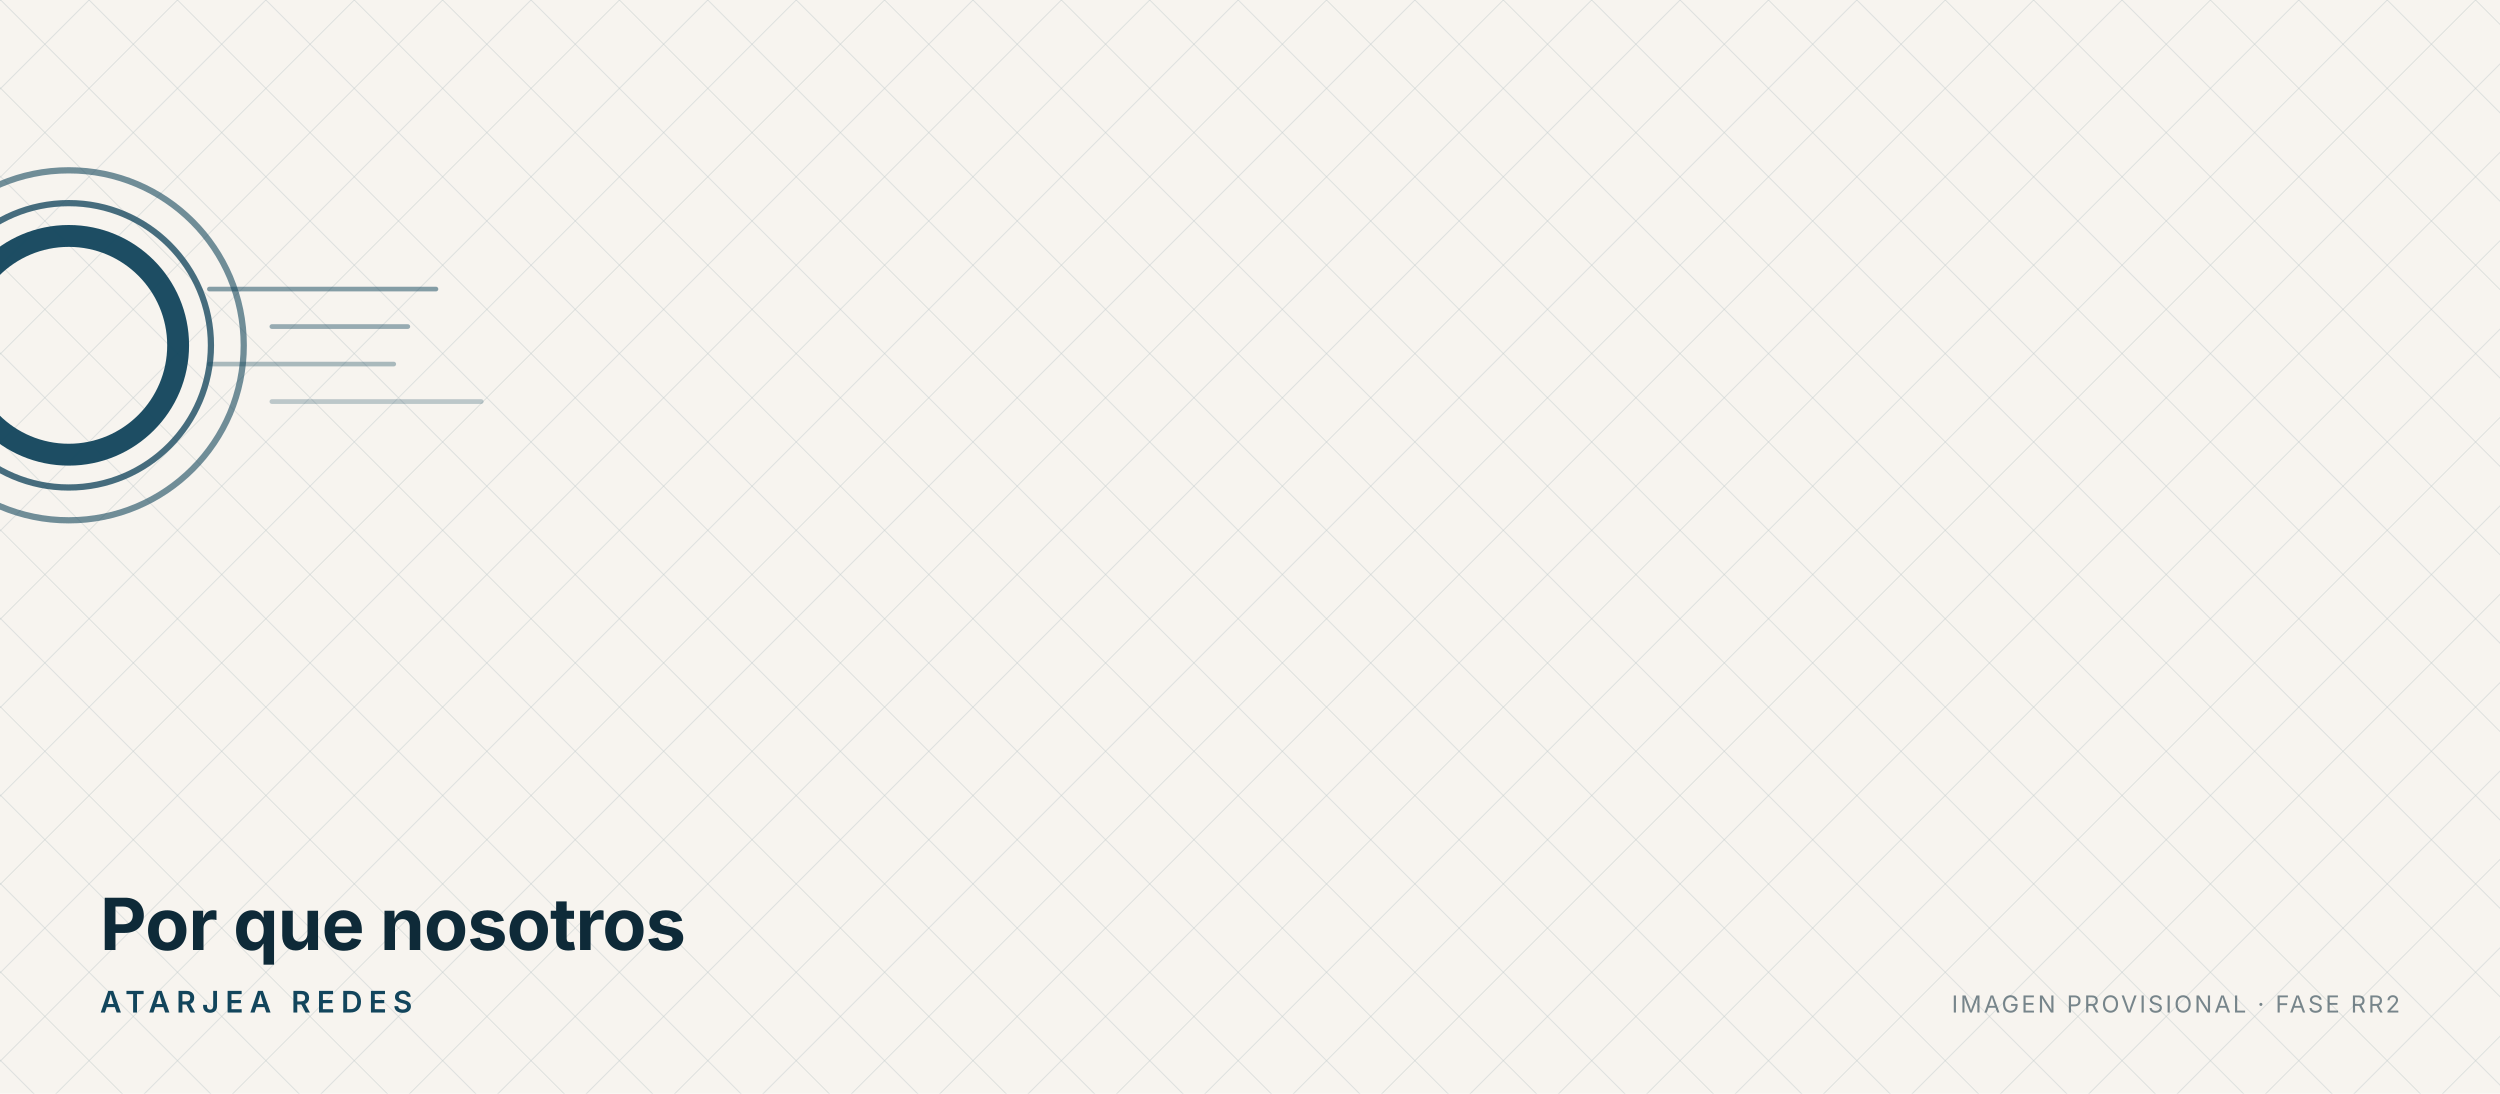
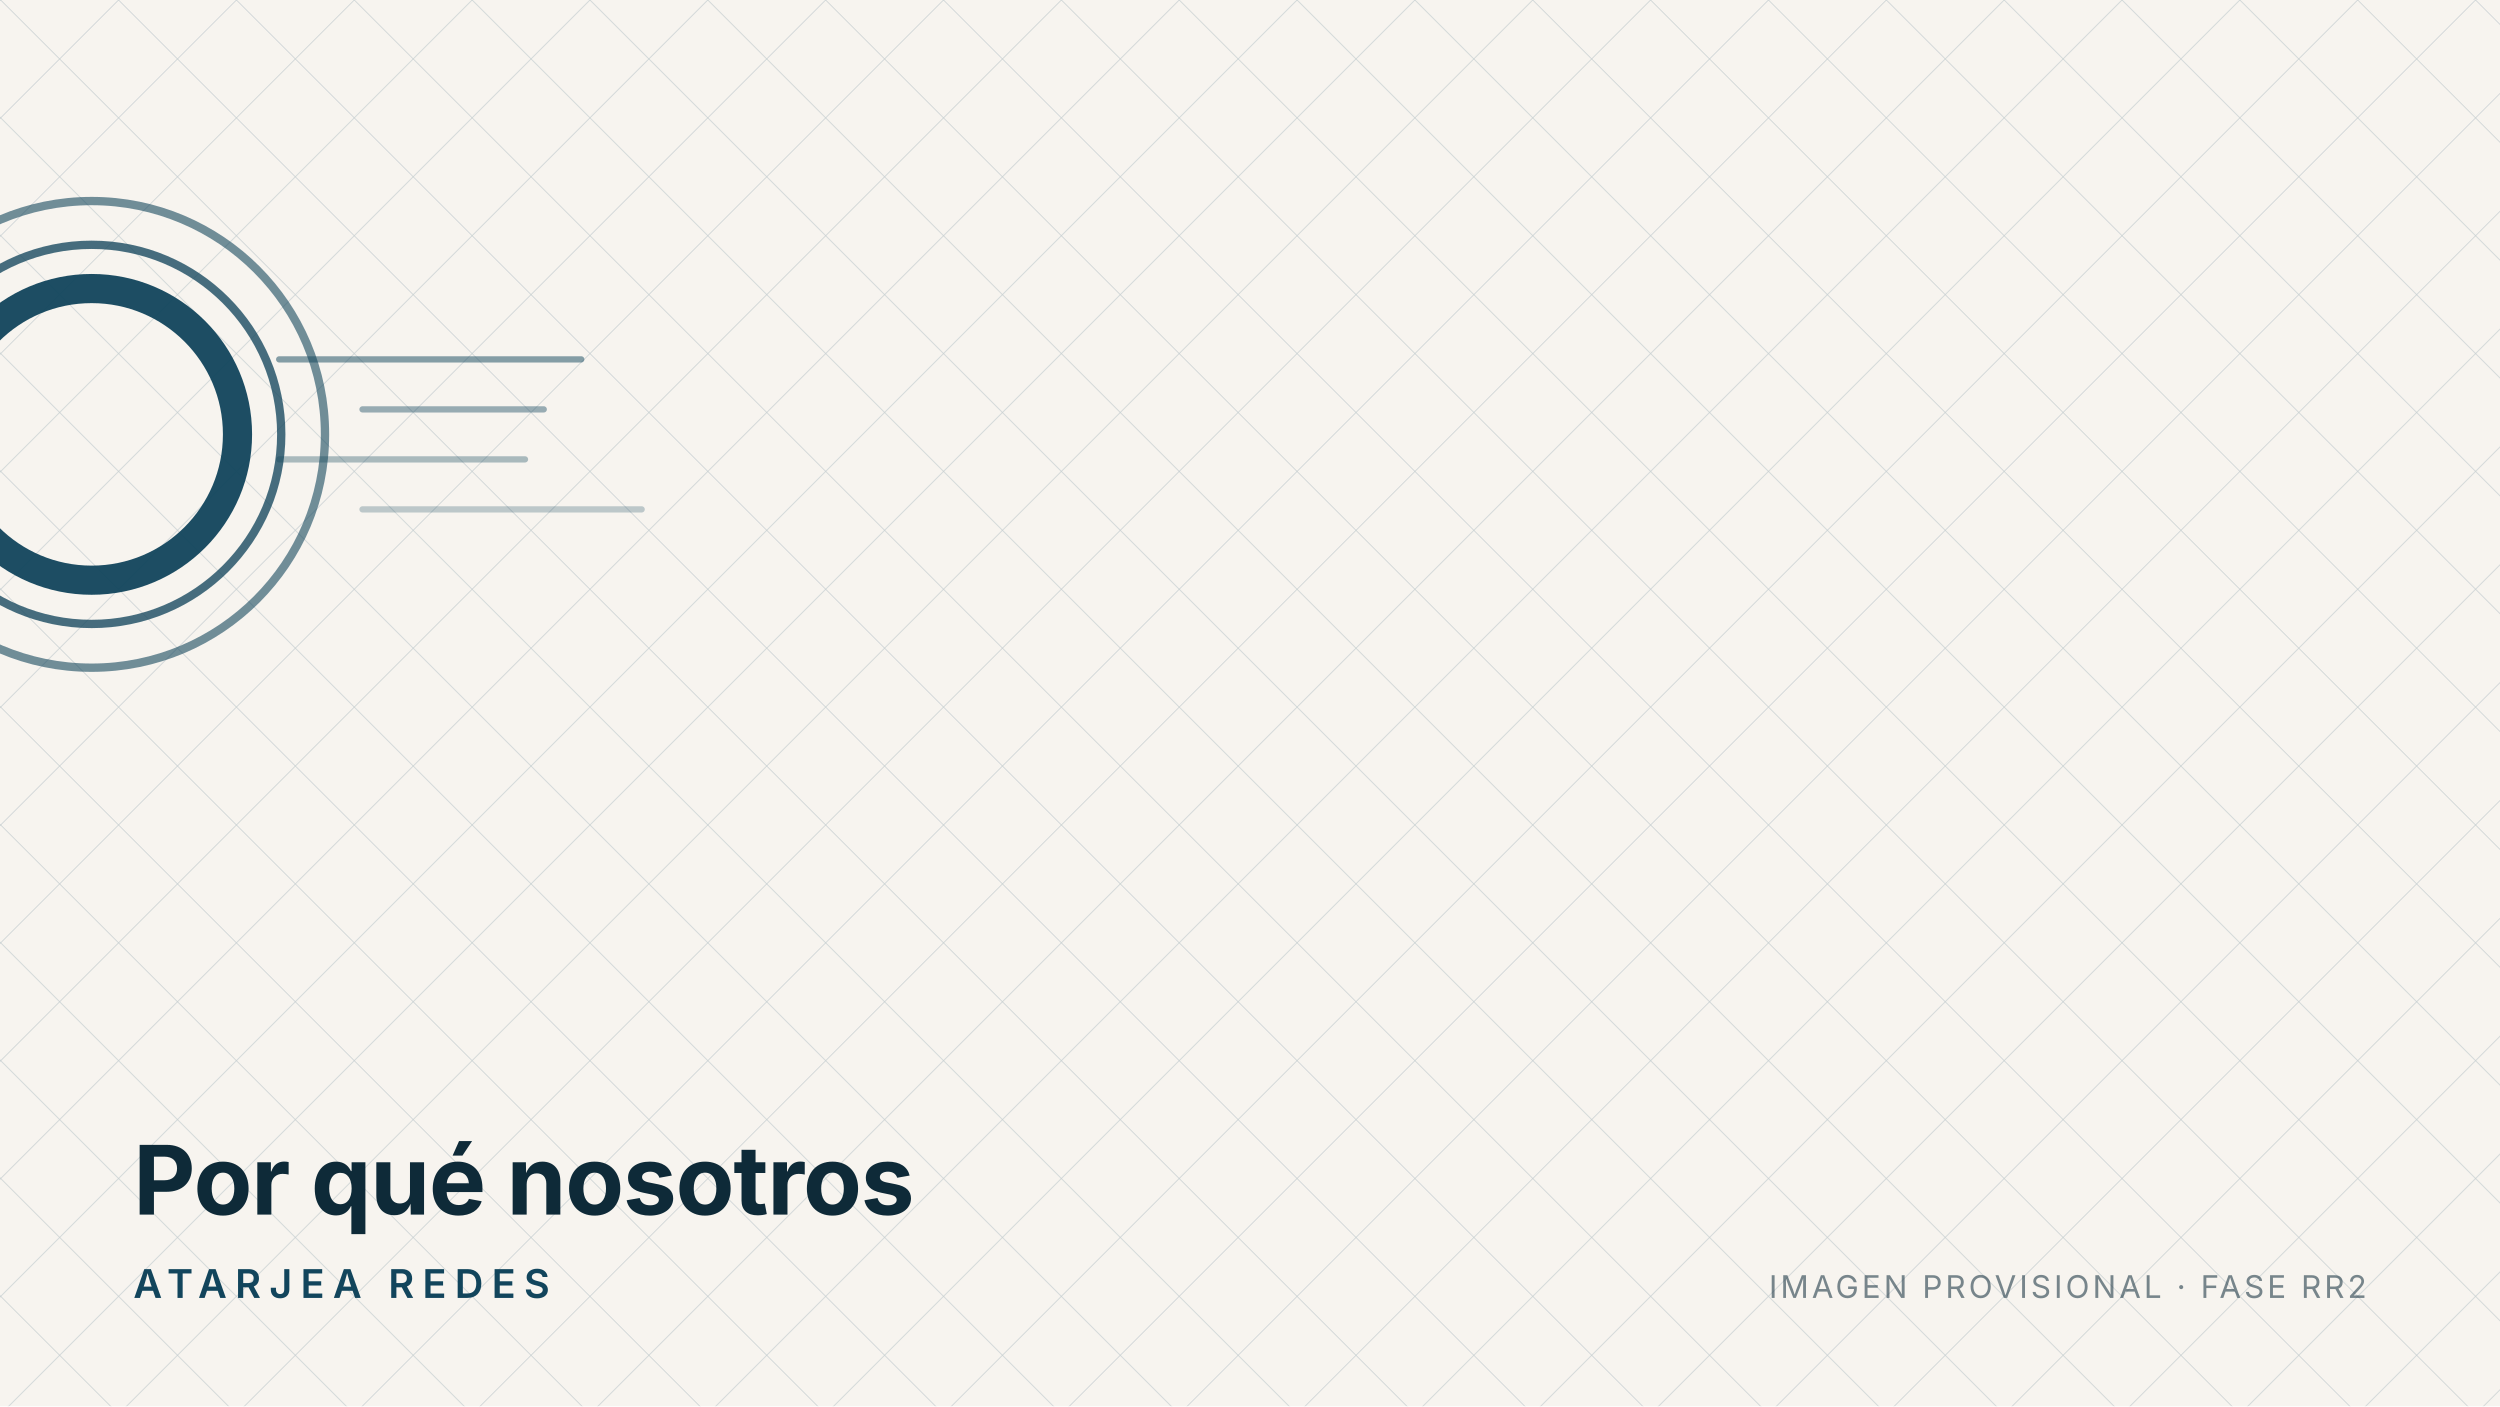
- <svg xmlns="http://www.w3.org/2000/svg" viewBox="0 0 1600 700" width="1600" height="700" role="img" aria-label="Por que nosotros">
+ <svg xmlns="http://www.w3.org/2000/svg" viewBox="0 0 1200 675" width="1200" height="675" role="img" aria-label="Por qué nosotros">
  <defs>
    <pattern id="g" width="40" height="40" patternUnits="userSpaceOnUse" patternTransform="rotate(-45)">
      <path d="M40 0 L0 0 0 40" fill="none" stroke="#12455C" stroke-width="0.6" opacity="0.22" />
    </pattern>
  </defs>
-   <rect width="1600" height="700" fill="#F7F4EF" />
-   <rect width="1600" height="700" fill="url(#g)" />
-   <circle cx="44" cy="221" r="70" fill="none" stroke="#12455C" stroke-width="14" opacity="0.95" />
-   <circle cx="44" cy="221" r="91" fill="none" stroke="#12455C" stroke-width="4" opacity="0.77" />
-   <circle cx="44" cy="221" r="112" fill="none" stroke="#12455C" stroke-width="4" opacity="0.59" />
-   <line x1="134" y1="185" x2="279" y2="185" stroke="#12455C" stroke-width="3" opacity="0.50" stroke-linecap="round" />
-   <line x1="174" y1="209" x2="261" y2="209" stroke="#12455C" stroke-width="3" opacity="0.42" stroke-linecap="round" />
-   <line x1="134" y1="233" x2="252" y2="233" stroke="#12455C" stroke-width="3" opacity="0.34" stroke-linecap="round" />
-   <line x1="174" y1="257" x2="308" y2="257" stroke="#12455C" stroke-width="3" opacity="0.26" stroke-linecap="round" />
-   <text x="64" y="608" fill="#0E2A38" font-family="Inter, 'IBM Plex Sans', system-ui, sans-serif" font-size="46" font-weight="700" letter-spacing="-0.5">Por que nosotros</text>
-   <text x="64" y="648" fill="#12455C" font-family="Inter, 'IBM Plex Sans', system-ui, sans-serif" font-size="19" font-weight="600" letter-spacing="4">ATARJEA REDES</text>
-   <text x="1536" y="648" text-anchor="end" fill="#0E2A38" opacity="0.55" font-family="Inter, system-ui, sans-serif" font-size="15" letter-spacing="1.5">IMAGEN PROVISIONAL · FASE RR2</text>
+   <rect width="1200" height="675" fill="#F7F4EF" />
+   <rect width="1200" height="675" fill="url(#g)" />
+   <circle cx="44" cy="208.5" r="70" fill="none" stroke="#12455C" stroke-width="14" opacity="0.95" />
+   <circle cx="44" cy="208.5" r="91" fill="none" stroke="#12455C" stroke-width="4" opacity="0.77" />
+   <circle cx="44" cy="208.5" r="112" fill="none" stroke="#12455C" stroke-width="4" opacity="0.59" />
+   <line x1="134" y1="172.5" x2="279" y2="172.5" stroke="#12455C" stroke-width="3" opacity="0.50" stroke-linecap="round" />
+   <line x1="174" y1="196.5" x2="261" y2="196.5" stroke="#12455C" stroke-width="3" opacity="0.42" stroke-linecap="round" />
+   <line x1="134" y1="220.5" x2="252" y2="220.5" stroke="#12455C" stroke-width="3" opacity="0.34" stroke-linecap="round" />
+   <line x1="174" y1="244.5" x2="308" y2="244.5" stroke="#12455C" stroke-width="3" opacity="0.26" stroke-linecap="round" />
+   <text x="64" y="583" fill="#0E2A38" font-family="Inter, 'IBM Plex Sans', system-ui, sans-serif" font-size="46" font-weight="700" letter-spacing="-0.5">Por qué nosotros</text>
+   <text x="64" y="623" fill="#12455C" font-family="Inter, 'IBM Plex Sans', system-ui, sans-serif" font-size="19" font-weight="600" letter-spacing="4">ATARJEA REDES</text>
+   <text x="1136" y="623" text-anchor="end" fill="#0E2A38" opacity="0.55" font-family="Inter, system-ui, sans-serif" font-size="15" letter-spacing="1.5">IMAGEN PROVISIONAL · FASE RR2</text>
</svg>
